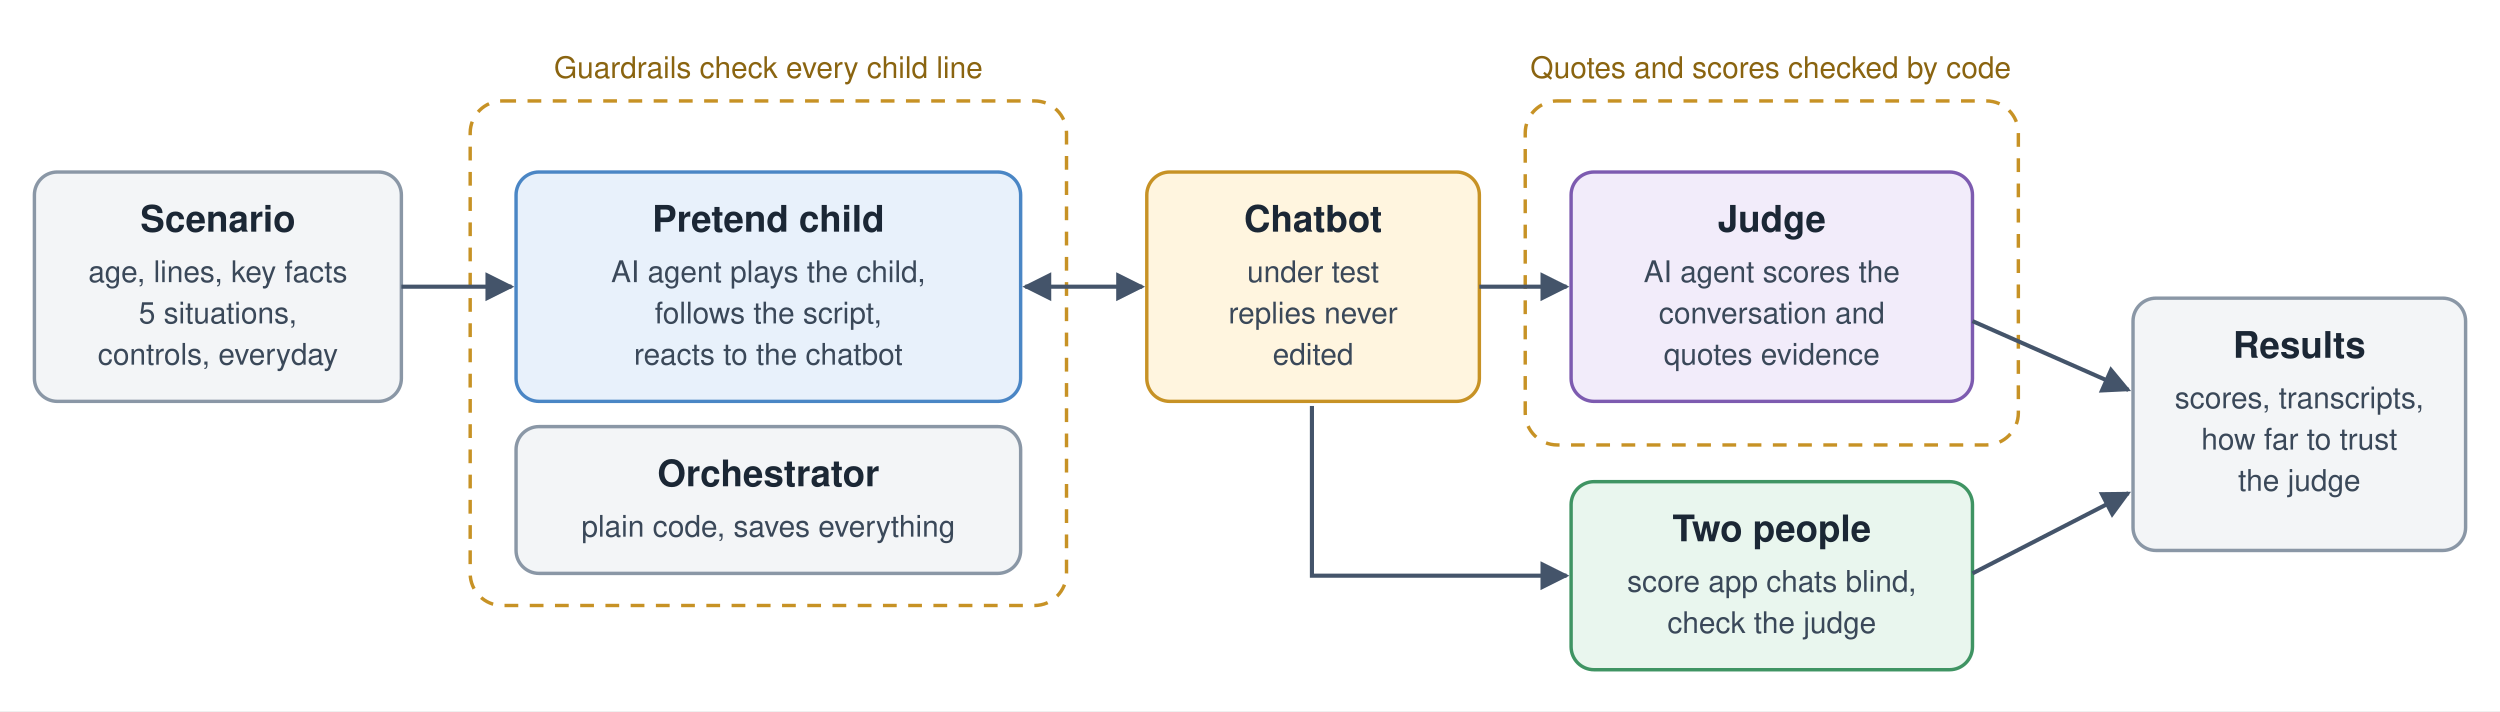
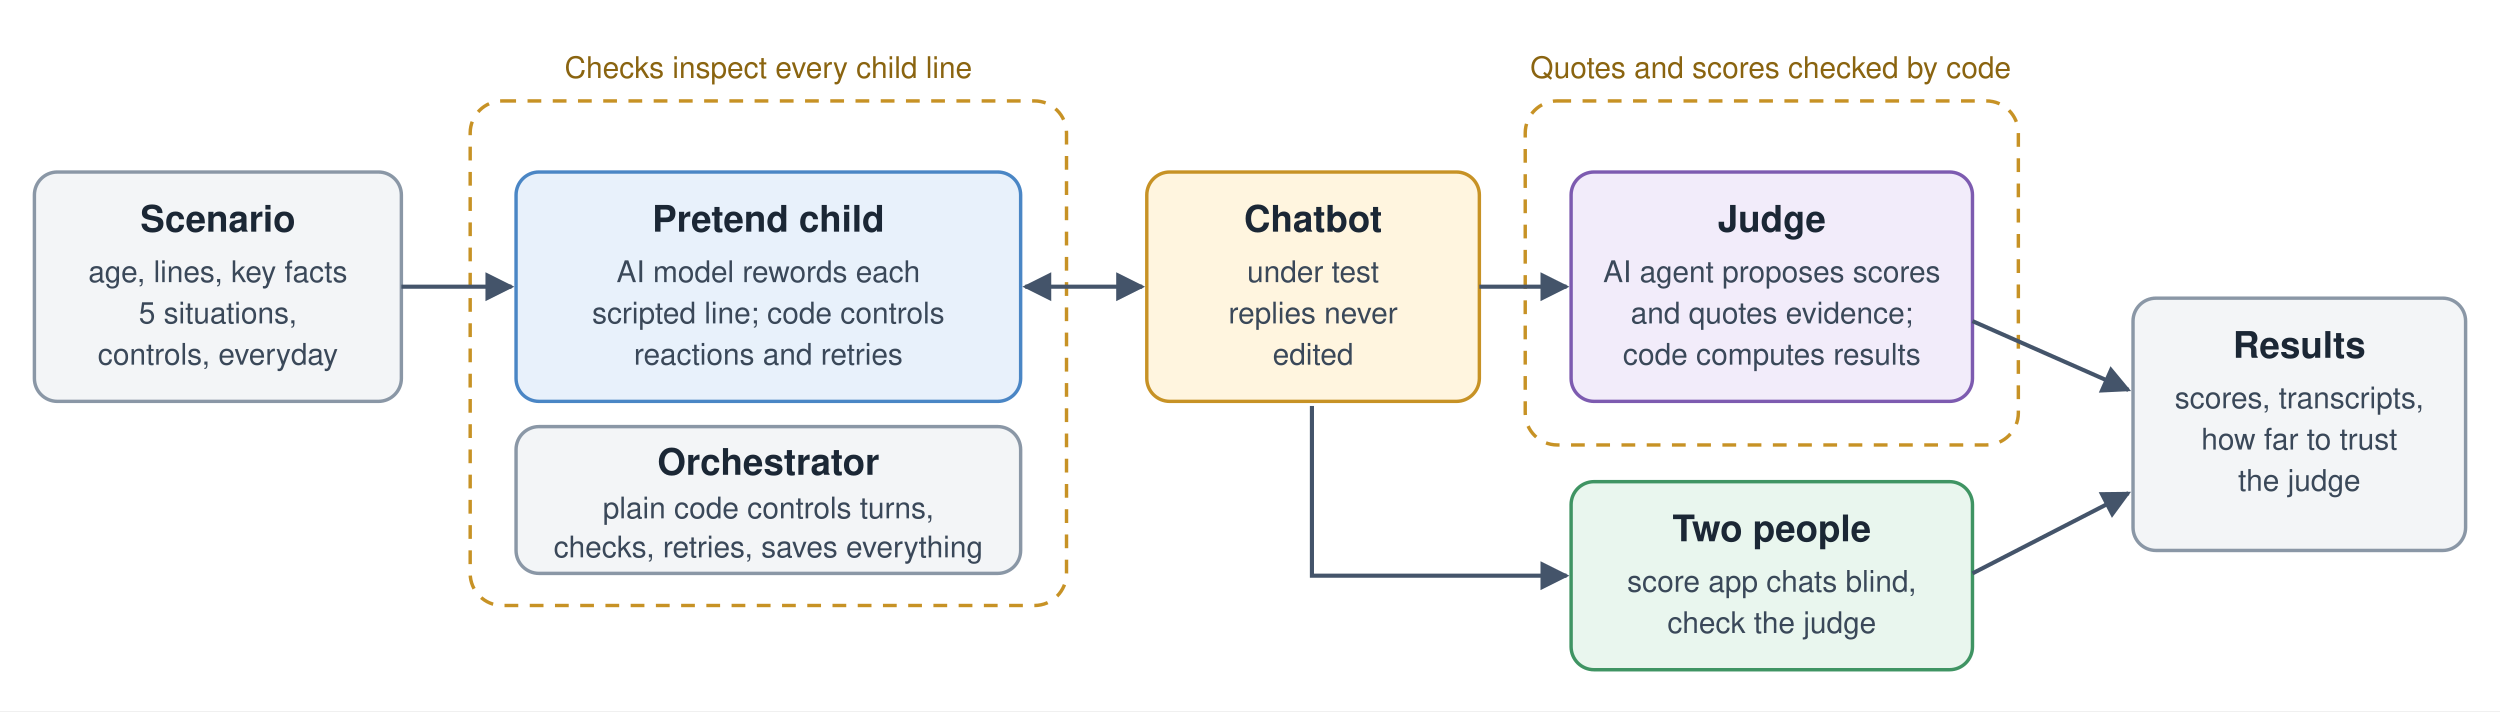
<svg xmlns="http://www.w3.org/2000/svg" viewBox="0 0 1090 310" width="1090" height="310" role="img" font-family="Helvetica, Arial, sans-serif">
  <defs>
    <marker id="a" viewBox="0 0 10 10" refX="9" refY="5" markerWidth="7" markerHeight="7" orient="auto-start-reverse">
      <path d="M0 0L10 5L0 10z" fill="#44546a" />
    </marker>
  </defs>
  <rect width="1090" height="310" fill="#fff" />
  <rect x="205" y="44" width="260" height="220" rx="14" fill="none" stroke="#c79225" stroke-width="1.5" stroke-dasharray="6 5" />
-   <text x="335" y="34" text-anchor="middle" font-size="13" fill="#8a6410">Guardrails check every child line</text>
+   <text x="335" y="34" text-anchor="middle" font-size="13" fill="#8a6410">Checks inspect every child line</text>
  <rect x="665" y="44" width="215" height="150" rx="14" fill="none" stroke="#c79225" stroke-width="1.5" stroke-dasharray="6 5" />
  <text x="772" y="34" text-anchor="middle" font-size="13" fill="#8a6410">Quotes and scores checked by code</text>
  <rect x="15" y="75" width="160" height="100" rx="10" fill="#f3f5f7" stroke="#8a97a6" stroke-width="1.5" />
  <text x="95.0" y="101" text-anchor="middle" font-size="16" font-weight="700" fill="#1b2735">Scenario</text>
  <text x="95.0" y="123" text-anchor="middle" font-size="13" fill="#3a4859">age, lines, key facts</text>
  <text x="95.0" y="141" text-anchor="middle" font-size="13" fill="#3a4859">5 situations,</text>
  <text x="95.0" y="159" text-anchor="middle" font-size="13" fill="#3a4859">controls, everyday</text>
  <rect x="225" y="75" width="220" height="100" rx="10" fill="#e8f1fb" stroke="#4a86c5" stroke-width="1.5" />
  <text x="335.0" y="101" text-anchor="middle" font-size="16" font-weight="700" fill="#1b2735">Pretend child</text>
-   <text x="335.0" y="123" text-anchor="middle" font-size="13" fill="#3a4859">AI agent plays the child,</text>
-   <text x="335.0" y="141" text-anchor="middle" font-size="13" fill="#3a4859">follows the script,</text>
-   <text x="335.0" y="159" text-anchor="middle" font-size="13" fill="#3a4859">reacts to the chatbot</text>
+   <text x="335.0" y="123" text-anchor="middle" font-size="13" fill="#3a4859">AI model rewords each</text>
+   <text x="335.0" y="141" text-anchor="middle" font-size="13" fill="#3a4859">scripted line; code controls</text>
+   <text x="335.0" y="159" text-anchor="middle" font-size="13" fill="#3a4859">reactions and retries</text>
  <rect x="225" y="186" width="220" height="64" rx="10" fill="#f3f5f7" stroke="#8a97a6" stroke-width="1.5" />
-   <text x="335.0" y="212" text-anchor="middle" font-size="16" font-weight="700" fill="#1b2735">Orchestrator</text>
-   <text x="335.0" y="234" text-anchor="middle" font-size="13" fill="#3a4859">plain code, saves everything</text>
+   <text x="335.0" y="207" text-anchor="middle" font-size="16" font-weight="700" fill="#1b2735">Orchestrator</text>
+   <text x="335.0" y="226" text-anchor="middle" font-size="13" fill="#3a4859">plain code controls turns,</text>
+   <text x="335.0" y="243" text-anchor="middle" font-size="13" fill="#3a4859">checks, retries, saves everything</text>
  <rect x="500" y="75" width="145" height="100" rx="10" fill="#fff5df" stroke="#c79225" stroke-width="1.5" />
  <text x="572.5" y="101" text-anchor="middle" font-size="16" font-weight="700" fill="#1b2735">Chatbot</text>
  <text x="572.5" y="123" text-anchor="middle" font-size="13" fill="#3a4859">under test</text>
  <text x="572.5" y="141" text-anchor="middle" font-size="13" fill="#3a4859">replies never</text>
  <text x="572.5" y="159" text-anchor="middle" font-size="13" fill="#3a4859">edited</text>
  <rect x="685" y="75" width="175" height="100" rx="10" fill="#f2ecfa" stroke="#7d5bb0" stroke-width="1.5" />
  <text x="772.5" y="101" text-anchor="middle" font-size="16" font-weight="700" fill="#1b2735">Judge</text>
-   <text x="772.5" y="123" text-anchor="middle" font-size="13" fill="#3a4859">AI agent scores the</text>
-   <text x="772.5" y="141" text-anchor="middle" font-size="13" fill="#3a4859">conversation and</text>
-   <text x="772.5" y="159" text-anchor="middle" font-size="13" fill="#3a4859">quotes evidence</text>
+   <text x="772.5" y="123" text-anchor="middle" font-size="13" fill="#3a4859">AI agent proposes scores</text>
+   <text x="772.5" y="141" text-anchor="middle" font-size="13" fill="#3a4859">and quotes evidence;</text>
+   <text x="772.5" y="159" text-anchor="middle" font-size="13" fill="#3a4859">code computes results</text>
  <rect x="685" y="210" width="175" height="82" rx="10" fill="#e9f6ee" stroke="#3f9463" stroke-width="1.5" />
  <text x="772.5" y="236" text-anchor="middle" font-size="16" font-weight="700" fill="#1b2735">Two people</text>
  <text x="772.5" y="258" text-anchor="middle" font-size="13" fill="#3a4859">score app chats blind,</text>
  <text x="772.5" y="276" text-anchor="middle" font-size="13" fill="#3a4859">check the judge</text>
  <rect x="930" y="130" width="145" height="110" rx="10" fill="#f3f5f7" stroke="#8a97a6" stroke-width="1.5" />
  <text x="1002.5" y="156" text-anchor="middle" font-size="16" font-weight="700" fill="#1b2735">Results</text>
  <text x="1002.5" y="178" text-anchor="middle" font-size="13" fill="#3a4859">scores, transcripts,</text>
  <text x="1002.5" y="196" text-anchor="middle" font-size="13" fill="#3a4859">how far to trust</text>
  <text x="1002.5" y="214" text-anchor="middle" font-size="13" fill="#3a4859">the judge</text>
  <line x1="175" y1="125" x2="223" y2="125" stroke="#44546a" stroke-width="1.8" marker-end="url(#a)" />
  <line x1="447" y1="125" x2="498" y2="125" stroke="#44546a" stroke-width="1.8" marker-end="url(#a)" marker-start="url(#a)" />
  <line x1="645" y1="125" x2="683" y2="125" stroke="#44546a" stroke-width="1.8" marker-end="url(#a)" />
  <line x1="860" y1="140" x2="928" y2="170" stroke="#44546a" stroke-width="1.8" marker-end="url(#a)" />
  <line x1="860" y1="250" x2="928" y2="215" stroke="#44546a" stroke-width="1.8" marker-end="url(#a)" />
  <path d="M572 177 L572 251 L683 251" fill="none" stroke="#44546a" stroke-width="1.8" marker-end="url(#a)" />
</svg>
